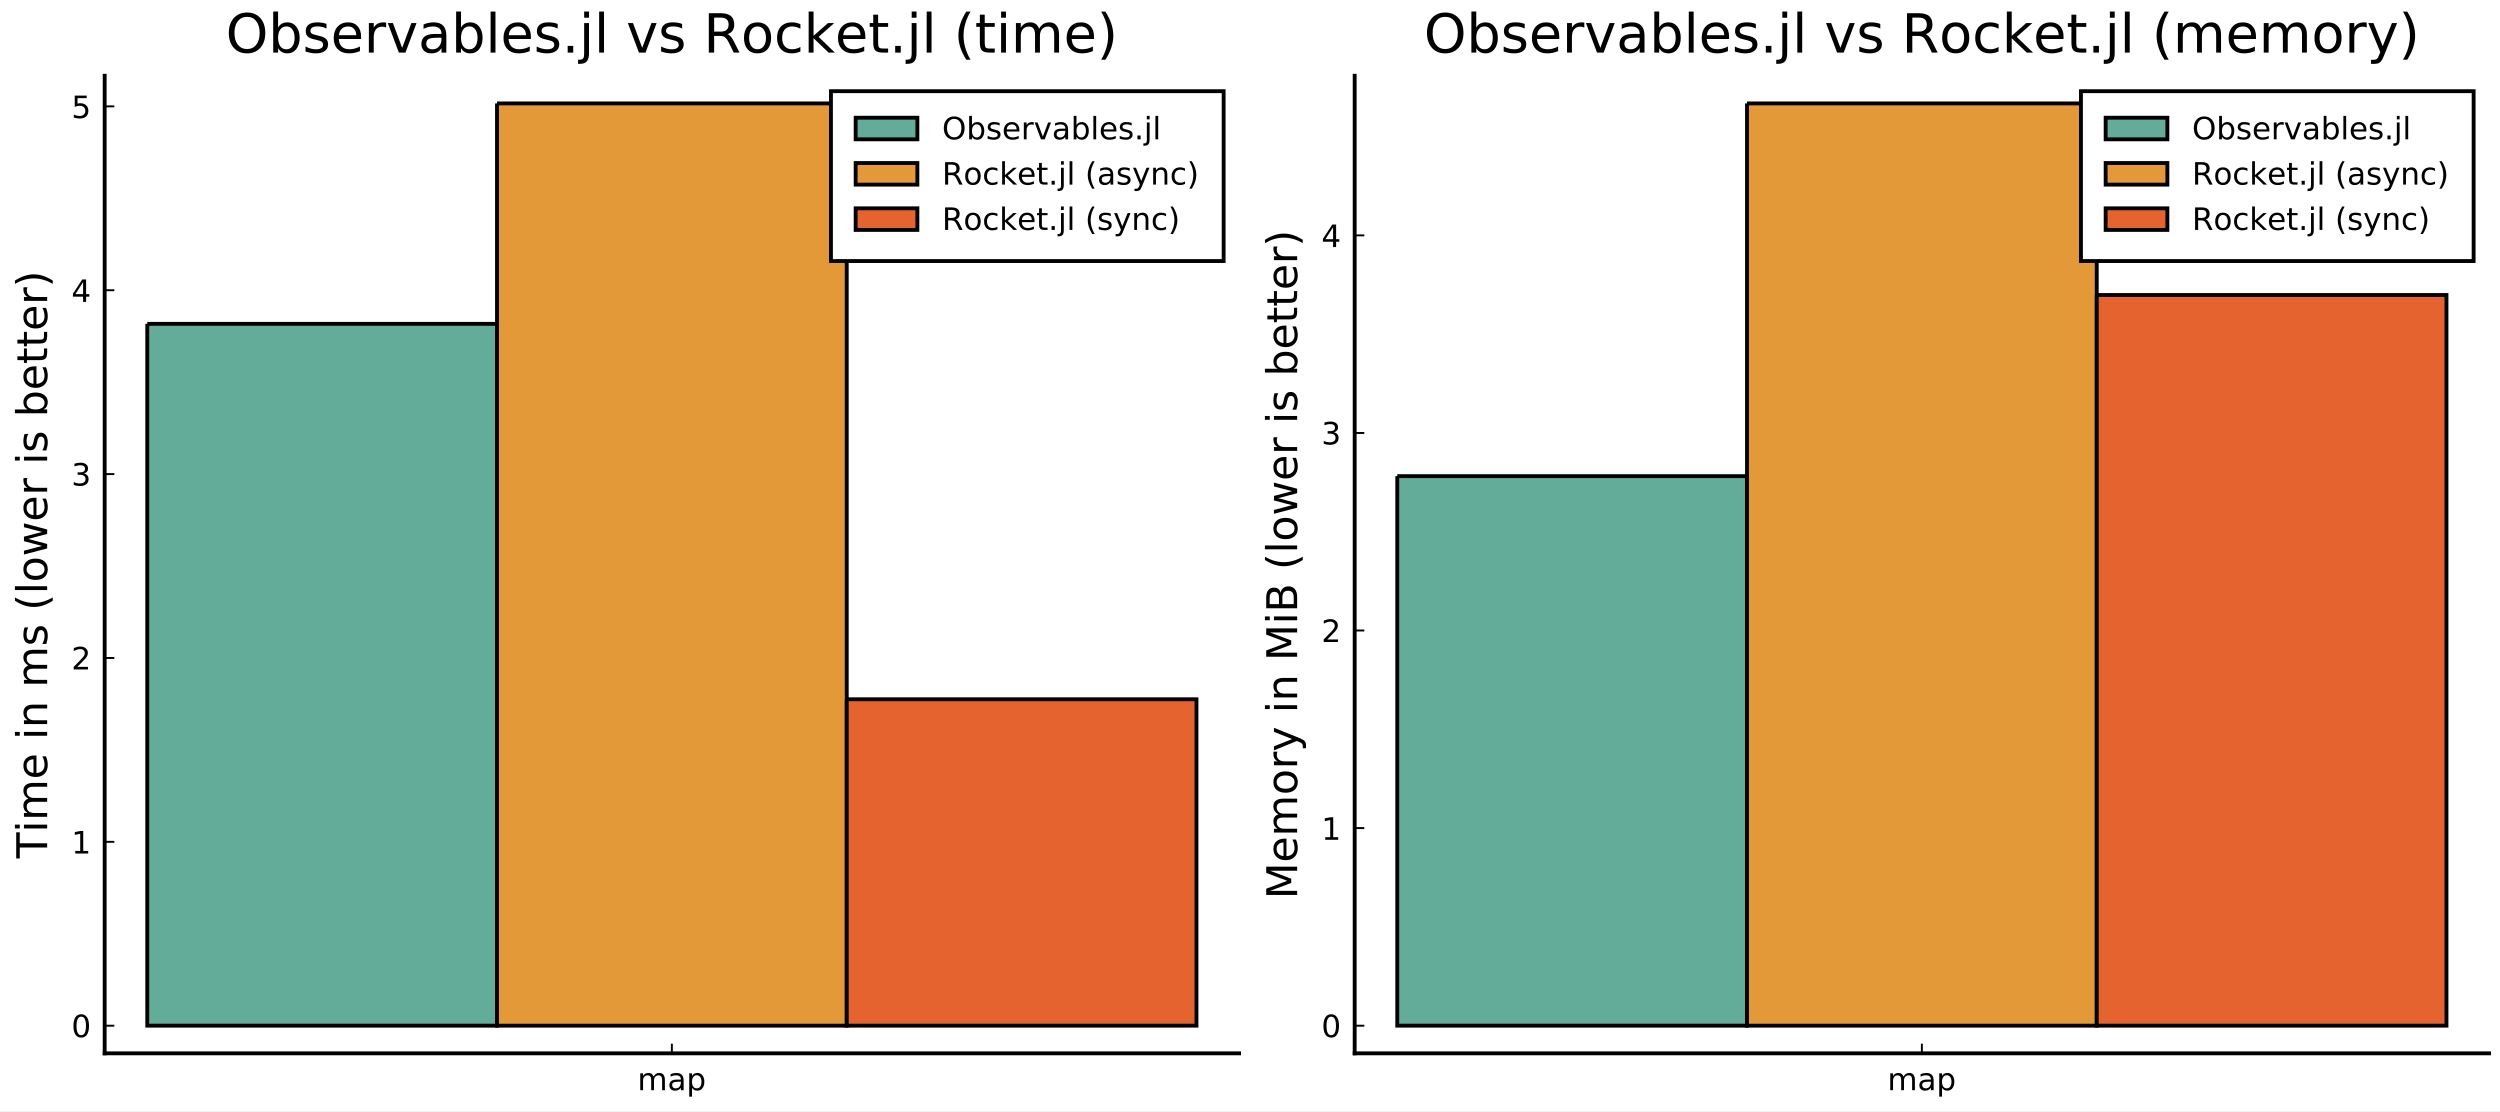
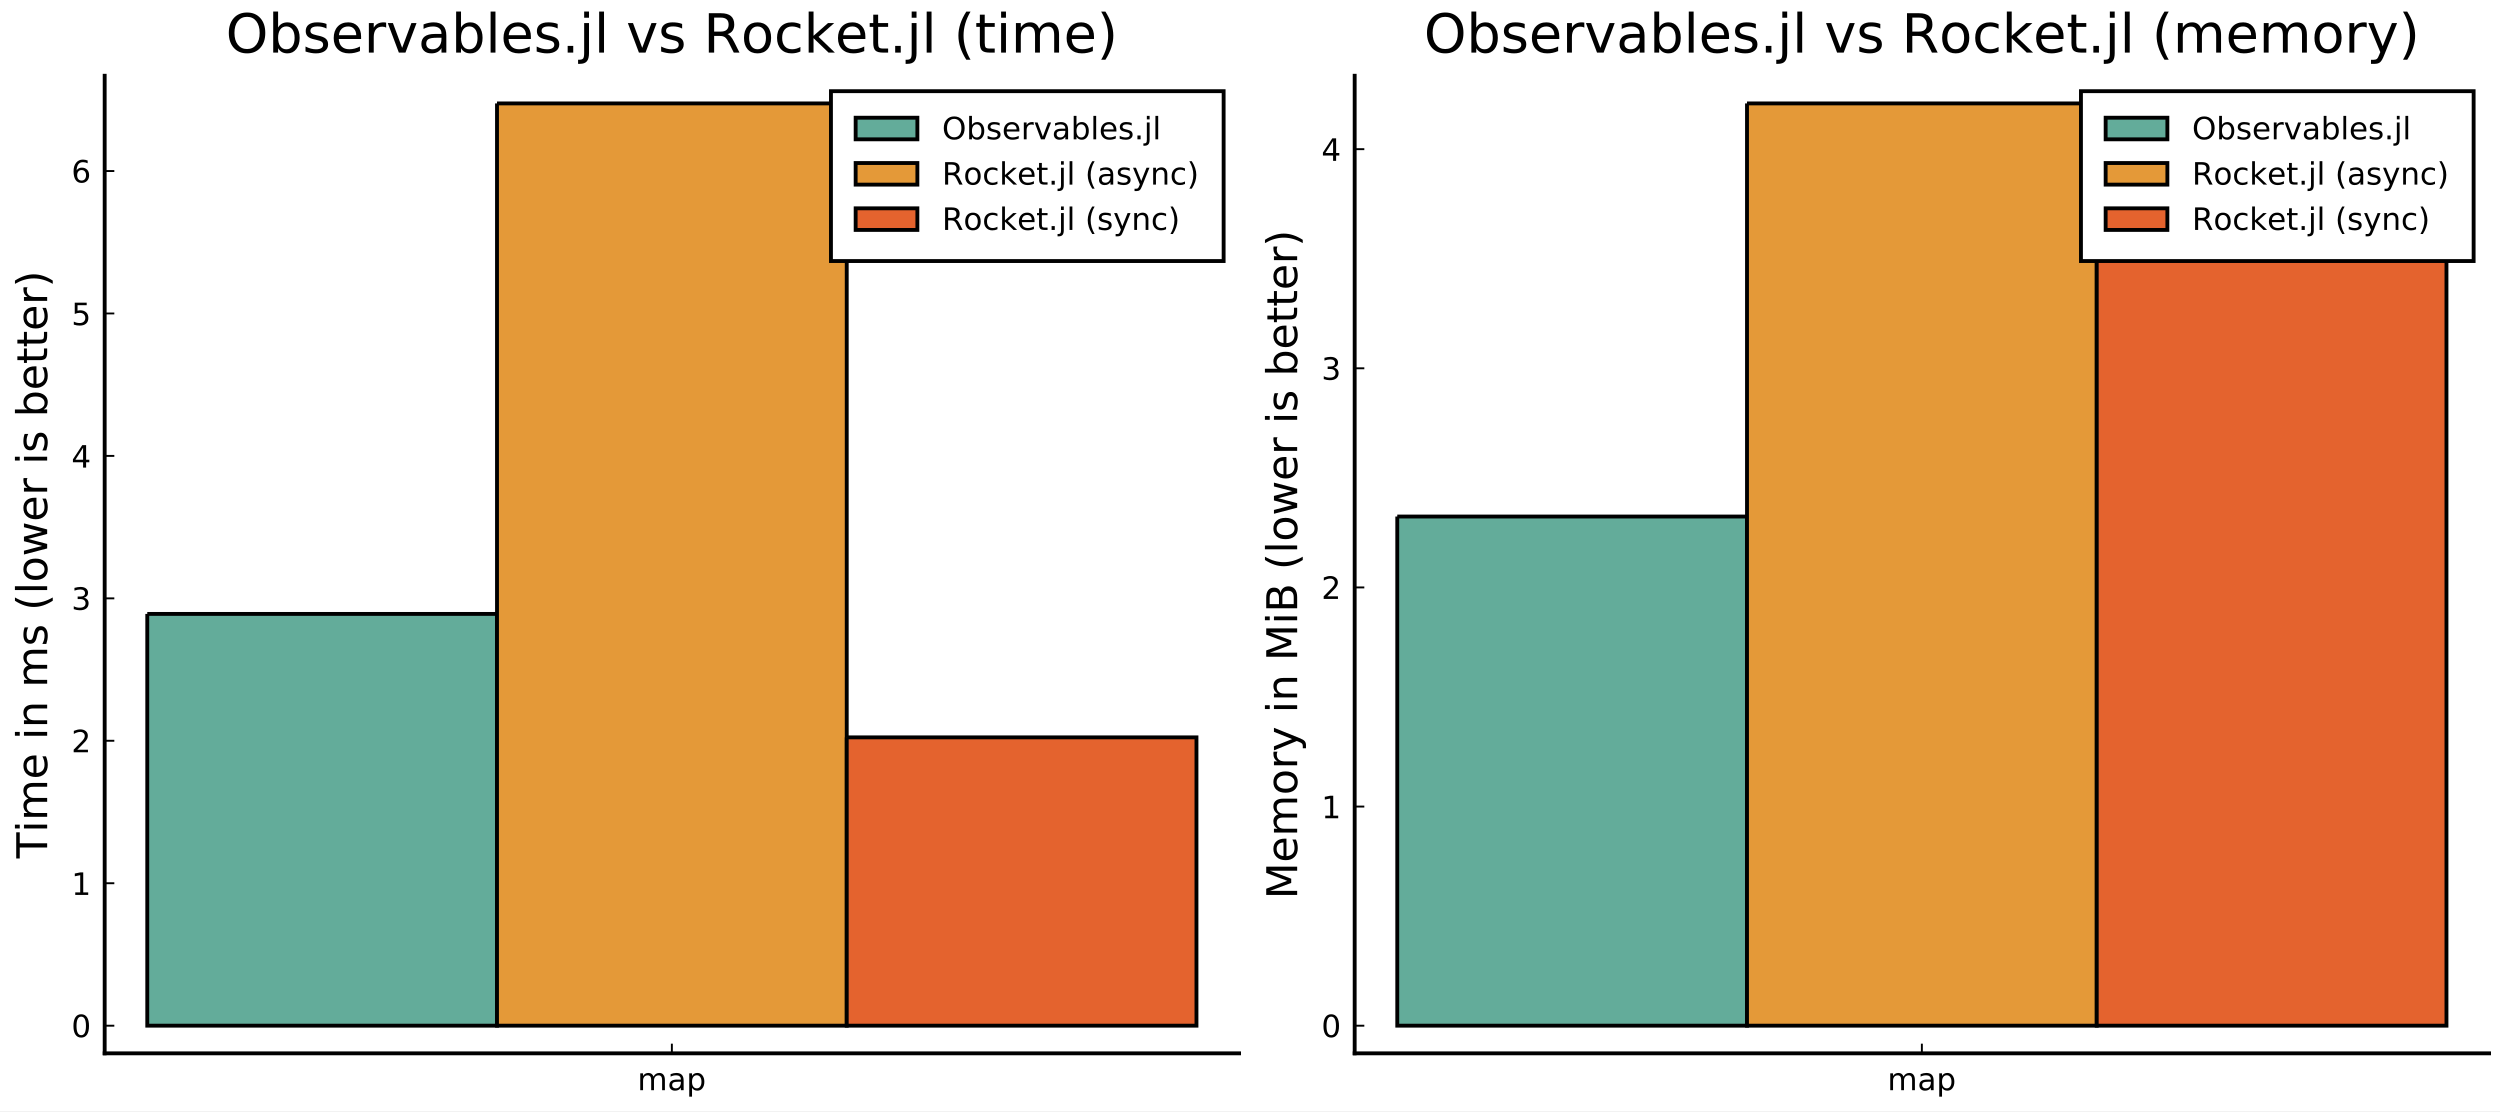
<svg xmlns="http://www.w3.org/2000/svg" xmlns:xlink="http://www.w3.org/1999/xlink" height="288pt" version="1.1" viewBox="0 0 648 288" width="648pt">
  <defs>
    <style type="text/css">
*{stroke-linecap:butt;stroke-linejoin:round;}
  </style>
  </defs>
  <g id="figure_1">
    <g id="patch_1">
      <path d="M 0 288  L 648 288  L 648 0  L 0 0  z " style="fill:#ffffff;" />
    </g>
    <g id="axes_1">
      <g id="patch_2">
        <path d="M 27.131 273.025  L 321.165 273.025  L 321.165 19.635  L 27.131 19.635  z " style="fill:#ffffff;" />
      </g>
      <g id="patch_3">
-         <path clip-path="url(#p6089e3b53d)" d="M 38.172 83.939  L 38.172 265.854  L 128.823 265.854  L 128.823 83.939  L 38.172 83.939  " style="fill:#63ac9a;stroke:#000000;stroke-linejoin:miter;" />
+         <path clip-path="url(#p3751da733f)" d="M 38.172 159.127  L 38.172 265.854  L 128.823 265.854  L 128.823 159.127  L 38.172 159.127  " style="fill:#63ac9a;stroke:#000000;stroke-linejoin:miter;" />
      </g>
      <g id="matplotlib.axis_1">
        <g id="xtick_1">
          <g id="line2d_1">
            <defs>
-               <path d="M 0 0  L 0 -2.5  " id="mf0af2749f0" style="stroke:#000000;stroke-width:0.5;" />
-             </defs>
-             <g>
-               <use style="stroke:#000000;stroke-width:0.5;" x="174.148" xlink:href="#mf0af2749f0" y="273.025" />
+               <path d="M 0 0  L 0 -2.5  " id="m9c20563b9a" style="stroke:#000000;stroke-width:0.5;" />
+             </defs>
+             <g>
+               <use style="stroke:#000000;stroke-width:0.5;" x="174.148" xlink:href="#m9c20563b9a" y="273.025" />
            </g>
          </g>
          <g id="text_1">
            <defs>
              <path d="M 52 44.188  Q 55.375 50.25 60.062 53.125  Q 64.75 56 71.094 56  Q 79.641 56 84.281 50.016  Q 88.922 44.047 88.922 33.016  L 88.922 0  L 79.891 0  L 79.891 32.719  Q 79.891 40.578 77.094 44.375  Q 74.312 48.188 68.609 48.188  Q 61.625 48.188 57.562 43.547  Q 53.516 38.922 53.516 30.906  L 53.516 0  L 44.484 0  L 44.484 32.719  Q 44.484 40.625 41.703 44.406  Q 38.922 48.188 33.109 48.188  Q 26.219 48.188 22.156 43.531  Q 18.109 38.875 18.109 30.906  L 18.109 0  L 9.078 0  L 9.078 54.688  L 18.109 54.688  L 18.109 46.188  Q 21.188 51.219 25.484 53.609  Q 29.781 56 35.688 56  Q 41.656 56 45.828 52.969  Q 50 49.953 52 44.188  z " id="DejaVuSans-109" />
              <path d="M 34.281 27.484  Q 23.391 27.484 19.188 25  Q 14.984 22.516 14.984 16.5  Q 14.984 11.719 18.141 8.906  Q 21.297 6.109 26.703 6.109  Q 34.188 6.109 38.703 11.406  Q 43.219 16.703 43.219 25.484  L 43.219 27.484  z M 52.203 31.203  L 52.203 0  L 43.219 0  L 43.219 8.297  Q 40.141 3.328 35.547 0.953  Q 30.953 -1.422 24.312 -1.422  Q 15.922 -1.422 10.953 3.297  Q 6 8.016 6 15.922  Q 6 25.141 12.172 29.828  Q 18.359 34.516 30.609 34.516  L 43.219 34.516  L 43.219 35.406  Q 43.219 41.609 39.141 45  Q 35.062 48.391 27.688 48.391  Q 23 48.391 18.547 47.266  Q 14.109 46.141 10.016 43.891  L 10.016 52.203  Q 14.938 54.109 19.578 55.047  Q 24.219 56 28.609 56  Q 40.484 56 46.344 49.844  Q 52.203 43.703 52.203 31.203  z " id="DejaVuSans-97" />
              <path d="M 18.109 8.203  L 18.109 -20.797  L 9.078 -20.797  L 9.078 54.688  L 18.109 54.688  L 18.109 46.391  Q 20.953 51.266 25.266 53.625  Q 29.594 56 35.594 56  Q 45.562 56 51.781 48.094  Q 58.016 40.188 58.016 27.297  Q 58.016 14.406 51.781 6.484  Q 45.562 -1.422 35.594 -1.422  Q 29.594 -1.422 25.266 0.953  Q 20.953 3.328 18.109 8.203  z M 48.688 27.297  Q 48.688 37.203 44.609 42.844  Q 40.531 48.484 33.406 48.484  Q 26.266 48.484 22.188 42.844  Q 18.109 37.203 18.109 27.297  Q 18.109 17.391 22.188 11.75  Q 26.266 6.109 33.406 6.109  Q 40.531 6.109 44.609 11.75  Q 48.688 17.391 48.688 27.297  z " id="DejaVuSans-112" />
            </defs>
            <g transform="translate(165.2281 282.5879)scale(0.08 -0.08)">
              <use xlink:href="#DejaVuSans-109" />
              <use transform="translate(97.41211 0)" xlink:href="#DejaVuSans-97" />
              <use transform="translate(158.6914 0)" xlink:href="#DejaVuSans-112" />
            </g>
          </g>
        </g>
      </g>
      <g id="matplotlib.axis_2">
        <g id="ytick_1">
          <g id="line2d_2">
            <defs>
-               <path d="M 0 0  L 2.5 0  " id="m4017d91a32" style="stroke:#000000;stroke-width:0.5;" />
-             </defs>
-             <g>
-               <use style="stroke:#000000;stroke-width:0.5;" x="27.131" xlink:href="#m4017d91a32" y="265.854" />
+               <path d="M 0 0  L 2.5 0  " id="mef7da8c1d6" style="stroke:#000000;stroke-width:0.5;" />
+             </defs>
+             <g>
+               <use style="stroke:#000000;stroke-width:0.5;" x="27.131" xlink:href="#mef7da8c1d6" y="265.854" />
            </g>
          </g>
          <g id="text_2">
            <defs>
              <path d="M 31.781 66.406  Q 24.172 66.406 20.328 58.906  Q 16.5 51.422 16.5 36.375  Q 16.5 21.391 20.328 13.891  Q 24.172 6.391 31.781 6.391  Q 39.453 6.391 43.281 13.891  Q 47.125 21.391 47.125 36.375  Q 47.125 51.422 43.281 58.906  Q 39.453 66.406 31.781 66.406  z M 31.781 74.219  Q 44.047 74.219 50.516 64.516  Q 56.984 54.828 56.984 36.375  Q 56.984 17.969 50.516 8.266  Q 44.047 -1.422 31.781 -1.422  Q 19.531 -1.422 13.062 8.266  Q 6.594 17.969 6.594 36.375  Q 6.594 54.828 13.062 64.516  Q 19.531 74.219 31.781 74.219  z " id="DejaVuSans-48" />
            </defs>
            <g transform="translate(18.5109 268.8933)scale(0.08 -0.08)">
              <use transform="translate(0 0.78125)" xlink:href="#DejaVuSans-48" />
            </g>
          </g>
        </g>
        <g id="ytick_2">
          <g id="line2d_3">
            <g>
-               <use style="stroke:#000000;stroke-width:0.5;" x="27.131" xlink:href="#m4017d91a32" y="218.199" />
+               <use style="stroke:#000000;stroke-width:0.5;" x="27.131" xlink:href="#mef7da8c1d6" y="228.933" />
            </g>
          </g>
          <g id="text_3">
            <defs>
              <path d="M 12.406 8.297  L 28.516 8.297  L 28.516 63.922  L 10.984 60.406  L 10.984 69.391  L 28.422 72.906  L 38.281 72.906  L 38.281 8.297  L 54.391 8.297  L 54.391 0  L 12.406 0  z " id="DejaVuSans-49" />
            </defs>
-             <g transform="translate(18.5109 221.2379)scale(0.08 -0.08)">
+             <g transform="translate(18.5109 231.9724)scale(0.08 -0.08)">
              <use transform="translate(0 0.09375)" xlink:href="#DejaVuSans-49" />
            </g>
          </g>
        </g>
        <g id="ytick_3">
          <g id="line2d_4">
            <g>
-               <use style="stroke:#000000;stroke-width:0.5;" x="27.131" xlink:href="#m4017d91a32" y="170.543" />
+               <use style="stroke:#000000;stroke-width:0.5;" x="27.131" xlink:href="#mef7da8c1d6" y="192.012" />
            </g>
          </g>
          <g id="text_4">
            <defs>
              <path d="M 19.188 8.297  L 53.609 8.297  L 53.609 0  L 7.328 0  L 7.328 8.297  Q 12.938 14.109 22.625 23.891  Q 32.328 33.688 34.812 36.531  Q 39.547 41.844 41.422 45.531  Q 43.312 49.219 43.312 52.781  Q 43.312 58.594 39.234 62.25  Q 35.156 65.922 28.609 65.922  Q 23.969 65.922 18.812 64.312  Q 13.672 62.703 7.812 59.422  L 7.812 69.391  Q 13.766 71.781 18.938 73  Q 24.125 74.219 28.422 74.219  Q 39.75 74.219 46.484 68.547  Q 53.219 62.891 53.219 53.422  Q 53.219 48.922 51.531 44.891  Q 49.859 40.875 45.406 35.406  Q 44.188 33.984 37.641 27.219  Q 31.109 20.453 19.188 8.297  z " id="DejaVuSans-50" />
            </defs>
-             <g transform="translate(18.5109 173.5825)scale(0.08 -0.08)">
+             <g transform="translate(18.5109 195.0516)scale(0.08 -0.08)">
              <use transform="translate(0 0.78125)" xlink:href="#DejaVuSans-50" />
            </g>
          </g>
        </g>
        <g id="ytick_4">
          <g id="line2d_5">
            <g>
-               <use style="stroke:#000000;stroke-width:0.5;" x="27.131" xlink:href="#m4017d91a32" y="122.888" />
+               <use style="stroke:#000000;stroke-width:0.5;" x="27.131" xlink:href="#mef7da8c1d6" y="155.091" />
            </g>
          </g>
          <g id="text_5">
            <defs>
              <path d="M 40.578 39.312  Q 47.656 37.797 51.625 33  Q 55.609 28.219 55.609 21.188  Q 55.609 10.406 48.188 4.484  Q 40.766 -1.422 27.094 -1.422  Q 22.516 -1.422 17.656 -0.516  Q 12.797 0.391 7.625 2.203  L 7.625 11.719  Q 11.719 9.328 16.594 8.109  Q 21.484 6.891 26.812 6.891  Q 36.078 6.891 40.938 10.547  Q 45.797 14.203 45.797 21.188  Q 45.797 27.641 41.281 31.266  Q 36.766 34.906 28.719 34.906  L 20.219 34.906  L 20.219 43.016  L 29.109 43.016  Q 36.375 43.016 40.234 45.922  Q 44.094 48.828 44.094 54.297  Q 44.094 59.906 40.109 62.906  Q 36.141 65.922 28.719 65.922  Q 24.656 65.922 20.016 65.031  Q 15.375 64.156 9.812 62.312  L 9.812 71.094  Q 15.438 72.656 20.344 73.438  Q 25.25 74.219 29.594 74.219  Q 40.828 74.219 47.359 69.109  Q 53.906 64.016 53.906 55.328  Q 53.906 49.266 50.438 45.094  Q 46.969 40.922 40.578 39.312  z " id="DejaVuSans-51" />
            </defs>
-             <g transform="translate(18.5109 125.9272)scale(0.08 -0.08)">
+             <g transform="translate(18.5109 158.1307)scale(0.08 -0.08)">
              <use transform="translate(0 0.78125)" xlink:href="#DejaVuSans-51" />
            </g>
          </g>
        </g>
        <g id="ytick_5">
          <g id="line2d_6">
            <g>
-               <use style="stroke:#000000;stroke-width:0.5;" x="27.131" xlink:href="#m4017d91a32" y="75.232" />
+               <use style="stroke:#000000;stroke-width:0.5;" x="27.131" xlink:href="#mef7da8c1d6" y="118.171" />
            </g>
          </g>
          <g id="text_6">
            <defs>
              <path d="M 37.797 64.312  L 12.891 25.391  L 37.797 25.391  z M 35.203 72.906  L 47.609 72.906  L 47.609 25.391  L 58.016 25.391  L 58.016 17.188  L 47.609 17.188  L 47.609 0  L 37.797 0  L 37.797 17.188  L 4.891 17.188  L 4.891 26.703  z " id="DejaVuSans-52" />
            </defs>
-             <g transform="translate(18.5109 78.2718)scale(0.08 -0.08)">
+             <g transform="translate(18.5109 121.2099)scale(0.08 -0.08)">
              <use transform="translate(0 0.09375)" xlink:href="#DejaVuSans-52" />
            </g>
          </g>
        </g>
        <g id="ytick_6">
          <g id="line2d_7">
            <g>
-               <use style="stroke:#000000;stroke-width:0.5;" x="27.131" xlink:href="#m4017d91a32" y="27.577" />
+               <use style="stroke:#000000;stroke-width:0.5;" x="27.131" xlink:href="#mef7da8c1d6" y="81.25" />
            </g>
          </g>
          <g id="text_7">
            <defs>
              <path d="M 10.797 72.906  L 49.516 72.906  L 49.516 64.594  L 19.828 64.594  L 19.828 46.734  Q 21.969 47.469 24.109 47.828  Q 26.266 48.188 28.422 48.188  Q 40.625 48.188 47.75 41.5  Q 54.891 34.812 54.891 23.391  Q 54.891 11.625 47.562 5.094  Q 40.234 -1.422 26.906 -1.422  Q 22.312 -1.422 17.547 -0.641  Q 12.797 0.141 7.719 1.703  L 7.719 11.625  Q 12.109 9.234 16.797 8.062  Q 21.484 6.891 26.703 6.891  Q 35.156 6.891 40.078 11.328  Q 45.016 15.766 45.016 23.391  Q 45.016 31 40.078 35.438  Q 35.156 39.891 26.703 39.891  Q 22.75 39.891 18.812 39.016  Q 14.891 38.141 10.797 36.281  z " id="DejaVuSans-53" />
            </defs>
-             <g transform="translate(18.5109 30.61642)scale(0.08 -0.08)">
+             <g transform="translate(18.5109 84.28905)scale(0.08 -0.08)">
              <use transform="translate(0 0.09375)" xlink:href="#DejaVuSans-53" />
            </g>
          </g>
        </g>
-         <g id="text_8">
+         <g id="ytick_7">
+           <g id="line2d_8">
+             <g>
+               <use style="stroke:#000000;stroke-width:0.5;" x="27.131" xlink:href="#mef7da8c1d6" y="44.329" />
+             </g>
+           </g>
+           <g id="text_8">
+             <defs>
+               <path d="M 33.016 40.375  Q 26.375 40.375 22.484 35.828  Q 18.609 31.297 18.609 23.391  Q 18.609 15.531 22.484 10.953  Q 26.375 6.391 33.016 6.391  Q 39.656 6.391 43.531 10.953  Q 47.406 15.531 47.406 23.391  Q 47.406 31.297 43.531 35.828  Q 39.656 40.375 33.016 40.375  z M 52.594 71.297  L 52.594 62.312  Q 48.875 64.062 45.094 64.984  Q 41.312 65.922 37.594 65.922  Q 27.828 65.922 22.672 59.328  Q 17.531 52.734 16.797 39.406  Q 19.672 43.656 24.016 45.922  Q 28.375 48.188 33.594 48.188  Q 44.578 48.188 50.953 41.516  Q 57.328 34.859 57.328 23.391  Q 57.328 12.156 50.688 5.359  Q 44.047 -1.422 33.016 -1.422  Q 20.359 -1.422 13.672 8.266  Q 6.984 17.969 6.984 36.375  Q 6.984 53.656 15.188 63.938  Q 23.391 74.219 37.203 74.219  Q 40.922 74.219 44.703 73.484  Q 48.484 72.75 52.594 71.297  z " id="DejaVuSans-54" />
+             </defs>
+             <g transform="translate(18.5109 47.3682)scale(0.08 -0.08)">
+               <use transform="translate(0 0.78125)" xlink:href="#DejaVuSans-54" />
+             </g>
+           </g>
+         </g>
+         <g id="text_9">
          <defs>
            <path d="M -0.297 72.906  L 61.375 72.906  L 61.375 64.594  L 35.5 64.594  L 35.5 0  L 25.594 0  L 25.594 64.594  L -0.297 64.594  z " id="DejaVuSans-84" />
            <path d="M 9.422 54.688  L 18.406 54.688  L 18.406 0  L 9.422 0  z M 9.422 75.984  L 18.406 75.984  L 18.406 64.594  L 9.422 64.594  z " id="DejaVuSans-105" />
            <path d="M 56.203 29.594  L 56.203 25.203  L 14.891 25.203  Q 15.484 15.922 20.484 11.062  Q 25.484 6.203 34.422 6.203  Q 39.594 6.203 44.453 7.469  Q 49.312 8.734 54.109 11.281  L 54.109 2.781  Q 49.266 0.734 44.188 -0.344  Q 39.109 -1.422 33.891 -1.422  Q 20.797 -1.422 13.156 6.188  Q 5.516 13.812 5.516 26.812  Q 5.516 40.234 12.766 48.109  Q 20.016 56 32.328 56  Q 43.359 56 49.781 48.891  Q 56.203 41.797 56.203 29.594  z M 47.219 32.234  Q 47.125 39.594 43.094 43.984  Q 39.062 48.391 32.422 48.391  Q 24.906 48.391 20.391 44.141  Q 15.875 39.891 15.188 32.172  z " id="DejaVuSans-101" />
            <path id="DejaVuSans-32" />
            <path d="M 54.891 33.016  L 54.891 0  L 45.906 0  L 45.906 32.719  Q 45.906 40.484 42.875 44.328  Q 39.844 48.188 33.797 48.188  Q 26.516 48.188 22.312 43.547  Q 18.109 38.922 18.109 30.906  L 18.109 0  L 9.078 0  L 9.078 54.688  L 18.109 54.688  L 18.109 46.188  Q 21.344 51.125 25.703 53.562  Q 30.078 56 35.797 56  Q 45.219 56 50.047 50.172  Q 54.891 44.344 54.891 33.016  z " id="DejaVuSans-110" />
            <path d="M 44.281 53.078  L 44.281 44.578  Q 40.484 46.531 36.375 47.5  Q 32.281 48.484 27.875 48.484  Q 21.188 48.484 17.844 46.438  Q 14.5 44.391 14.5 40.281  Q 14.5 37.156 16.891 35.375  Q 19.281 33.594 26.516 31.984  L 29.594 31.297  Q 39.156 29.25 43.188 25.516  Q 47.219 21.781 47.219 15.094  Q 47.219 7.469 41.188 3.016  Q 35.156 -1.422 24.609 -1.422  Q 20.219 -1.422 15.453 -0.562  Q 10.688 0.297 5.422 2  L 5.422 11.281  Q 10.406 8.688 15.234 7.391  Q 20.062 6.109 24.812 6.109  Q 31.156 6.109 34.562 8.281  Q 37.984 10.453 37.984 14.406  Q 37.984 18.062 35.516 20.016  Q 33.062 21.969 24.703 23.781  L 21.578 24.516  Q 13.234 26.266 9.516 29.906  Q 5.812 33.547 5.812 39.891  Q 5.812 47.609 11.281 51.797  Q 16.75 56 26.812 56  Q 31.781 56 36.172 55.266  Q 40.578 54.547 44.281 53.078  z " id="DejaVuSans-115" />
            <path d="M 31 75.875  Q 24.469 64.656 21.281 53.656  Q 18.109 42.672 18.109 31.391  Q 18.109 20.125 21.312 9.062  Q 24.516 -2 31 -13.188  L 23.188 -13.188  Q 15.875 -1.703 12.234 9.375  Q 8.594 20.453 8.594 31.391  Q 8.594 42.281 12.203 53.312  Q 15.828 64.359 23.188 75.875  z " id="DejaVuSans-40" />
            <path d="M 9.422 75.984  L 18.406 75.984  L 18.406 0  L 9.422 0  z " id="DejaVuSans-108" />
            <path d="M 30.609 48.391  Q 23.391 48.391 19.188 42.75  Q 14.984 37.109 14.984 27.297  Q 14.984 17.484 19.156 11.844  Q 23.344 6.203 30.609 6.203  Q 37.797 6.203 41.984 11.859  Q 46.188 17.531 46.188 27.297  Q 46.188 37.016 41.984 42.703  Q 37.797 48.391 30.609 48.391  z M 30.609 56  Q 42.328 56 49.016 48.375  Q 55.719 40.766 55.719 27.297  Q 55.719 13.875 49.016 6.219  Q 42.328 -1.422 30.609 -1.422  Q 18.844 -1.422 12.172 6.219  Q 5.516 13.875 5.516 27.297  Q 5.516 40.766 12.172 48.375  Q 18.844 56 30.609 56  z " id="DejaVuSans-111" />
            <path d="M 4.203 54.688  L 13.188 54.688  L 24.422 12.016  L 35.594 54.688  L 46.188 54.688  L 57.422 12.016  L 68.609 54.688  L 77.594 54.688  L 63.281 0  L 52.688 0  L 40.922 44.828  L 29.109 0  L 18.5 0  z " id="DejaVuSans-119" />
            <path d="M 41.109 46.297  Q 39.594 47.172 37.812 47.578  Q 36.031 48 33.891 48  Q 26.266 48 22.188 43.047  Q 18.109 38.094 18.109 28.812  L 18.109 0  L 9.078 0  L 9.078 54.688  L 18.109 54.688  L 18.109 46.188  Q 20.953 51.172 25.484 53.578  Q 30.031 56 36.531 56  Q 37.453 56 38.578 55.875  Q 39.703 55.766 41.062 55.516  z " id="DejaVuSans-114" />
            <path d="M 48.688 27.297  Q 48.688 37.203 44.609 42.844  Q 40.531 48.484 33.406 48.484  Q 26.266 48.484 22.188 42.844  Q 18.109 37.203 18.109 27.297  Q 18.109 17.391 22.188 11.75  Q 26.266 6.109 33.406 6.109  Q 40.531 6.109 44.609 11.75  Q 48.688 17.391 48.688 27.297  z M 18.109 46.391  Q 20.953 51.266 25.266 53.625  Q 29.594 56 35.594 56  Q 45.562 56 51.781 48.094  Q 58.016 40.188 58.016 27.297  Q 58.016 14.406 51.781 6.484  Q 45.562 -1.422 35.594 -1.422  Q 29.594 -1.422 25.266 0.953  Q 20.953 3.328 18.109 8.203  L 18.109 0  L 9.078 0  L 9.078 75.984  L 18.109 75.984  z " id="DejaVuSans-98" />
            <path d="M 18.312 70.219  L 18.312 54.688  L 36.812 54.688  L 36.812 47.703  L 18.312 47.703  L 18.312 18.016  Q 18.312 11.328 20.141 9.422  Q 21.969 7.516 27.594 7.516  L 36.812 7.516  L 36.812 0  L 27.594 0  Q 17.188 0 13.234 3.875  Q 9.281 7.766 9.281 18.016  L 9.281 47.703  L 2.688 47.703  L 2.688 54.688  L 9.281 54.688  L 9.281 70.219  z " id="DejaVuSans-116" />
            <path d="M 8.016 75.875  L 15.828 75.875  Q 23.141 64.359 26.781 53.312  Q 30.422 42.281 30.422 31.391  Q 30.422 20.453 26.781 9.375  Q 23.141 -1.703 15.828 -13.188  L 8.016 -13.188  Q 14.5 -2 17.703 9.062  Q 20.906 20.125 20.906 31.391  Q 20.906 42.672 17.703 53.656  Q 14.5 64.656 8.016 75.875  z " id="DejaVuSans-41" />
          </defs>
          <g transform="translate(12.22324 222.487)rotate(-90)scale(0.11 -0.11)">
            <use xlink:href="#DejaVuSans-84" />
            <use x="61.037" xlink:href="#DejaVuSans-105" />
            <use x="88.82" xlink:href="#DejaVuSans-109" />
            <use x="186.232" xlink:href="#DejaVuSans-101" />
            <use x="247.756" xlink:href="#DejaVuSans-32" />
            <use x="279.543" xlink:href="#DejaVuSans-105" />
            <use x="307.326" xlink:href="#DejaVuSans-110" />
            <use x="370.705" xlink:href="#DejaVuSans-32" />
            <use x="402.492" xlink:href="#DejaVuSans-109" />
            <use x="499.904" xlink:href="#DejaVuSans-115" />
            <use x="552.004" xlink:href="#DejaVuSans-32" />
            <use x="583.791" xlink:href="#DejaVuSans-40" />
            <use x="622.805" xlink:href="#DejaVuSans-108" />
            <use x="650.588" xlink:href="#DejaVuSans-111" />
            <use x="711.77" xlink:href="#DejaVuSans-119" />
            <use x="793.557" xlink:href="#DejaVuSans-101" />
            <use x="855.08" xlink:href="#DejaVuSans-114" />
            <use x="896.193" xlink:href="#DejaVuSans-32" />
            <use x="927.98" xlink:href="#DejaVuSans-105" />
            <use x="955.764" xlink:href="#DejaVuSans-115" />
            <use x="1007.863" xlink:href="#DejaVuSans-32" />
            <use x="1039.65" xlink:href="#DejaVuSans-98" />
            <use x="1103.127" xlink:href="#DejaVuSans-101" />
            <use x="1164.65" xlink:href="#DejaVuSans-116" />
            <use x="1203.859" xlink:href="#DejaVuSans-116" />
            <use x="1243.068" xlink:href="#DejaVuSans-101" />
            <use x="1304.592" xlink:href="#DejaVuSans-114" />
            <use x="1345.705" xlink:href="#DejaVuSans-41" />
          </g>
        </g>
      </g>
      <g id="patch_4">
-         <path clip-path="url(#p6089e3b53d)" d="M 128.823 26.806  L 128.823 265.854  L 219.473 265.854  L 219.473 26.806  L 128.823 26.806  " style="fill:#e49938;stroke:#000000;stroke-linejoin:miter;" />
+         <path clip-path="url(#p3751da733f)" d="M 128.823 26.806  L 128.823 265.854  L 219.473 265.854  L 219.473 26.806  L 128.823 26.806  " style="fill:#e49938;stroke:#000000;stroke-linejoin:miter;" />
      </g>
      <g id="patch_5">
        <path d="M 27.131 273.025  L 27.131 19.635  " style="fill:none;stroke:#000000;stroke-linecap:square;stroke-linejoin:miter;" />
      </g>
      <g id="patch_6">
        <path d="M 27.131 273.025  L 321.165 273.025  " style="fill:none;stroke:#000000;stroke-linecap:square;stroke-linejoin:miter;" />
      </g>
      <g id="patch_7">
-         <path clip-path="url(#p6089e3b53d)" d="M 219.473 181.251  L 219.473 265.854  L 310.124 265.854  L 310.124 181.251  L 219.473 181.251  " style="fill:#e4632e;stroke:#000000;stroke-linejoin:miter;" />
-       </g>
-       <g id="text_9">
+         <path clip-path="url(#p3751da733f)" d="M 219.473 191.125  L 219.473 265.854  L 310.124 265.854  L 310.124 191.125  L 219.473 191.125  " style="fill:#e4632e;stroke:#000000;stroke-linejoin:miter;" />
+       </g>
+       <g id="text_10">
        <defs>
          <path d="M 39.406 66.219  Q 28.656 66.219 22.328 58.203  Q 16.016 50.203 16.016 36.375  Q 16.016 22.609 22.328 14.594  Q 28.656 6.594 39.406 6.594  Q 50.141 6.594 56.422 14.594  Q 62.703 22.609 62.703 36.375  Q 62.703 50.203 56.422 58.203  Q 50.141 66.219 39.406 66.219  z M 39.406 74.219  Q 54.734 74.219 63.906 63.938  Q 73.094 53.656 73.094 36.375  Q 73.094 19.141 63.906 8.859  Q 54.734 -1.422 39.406 -1.422  Q 24.031 -1.422 14.812 8.828  Q 5.609 19.094 5.609 36.375  Q 5.609 53.656 14.812 63.938  Q 24.031 74.219 39.406 74.219  z " id="DejaVuSans-79" />
          <path d="M 2.984 54.688  L 12.5 54.688  L 29.594 8.797  L 46.688 54.688  L 56.203 54.688  L 35.688 0  L 23.484 0  z " id="DejaVuSans-118" />
          <path d="M 10.688 12.406  L 21 12.406  L 21 0  L 10.688 0  z " id="DejaVuSans-46" />
          <path d="M 9.422 54.688  L 18.406 54.688  L 18.406 -0.984  Q 18.406 -11.422 14.422 -16.109  Q 10.453 -20.797 1.609 -20.797  L -1.812 -20.797  L -1.812 -13.188  L 0.594 -13.188  Q 5.719 -13.188 7.562 -10.812  Q 9.422 -8.453 9.422 -0.984  z M 9.422 75.984  L 18.406 75.984  L 18.406 64.594  L 9.422 64.594  z " id="DejaVuSans-106" />
          <path d="M 44.391 34.188  Q 47.562 33.109 50.562 29.594  Q 53.562 26.078 56.594 19.922  L 66.609 0  L 56 0  L 46.688 18.703  Q 43.062 26.031 39.672 28.422  Q 36.281 30.812 30.422 30.812  L 19.672 30.812  L 19.672 0  L 9.812 0  L 9.812 72.906  L 32.078 72.906  Q 44.578 72.906 50.734 67.672  Q 56.891 62.453 56.891 51.906  Q 56.891 45.016 53.688 40.469  Q 50.484 35.938 44.391 34.188  z M 19.672 64.797  L 19.672 38.922  L 32.078 38.922  Q 39.203 38.922 42.844 42.219  Q 46.484 45.516 46.484 51.906  Q 46.484 58.297 42.844 61.547  Q 39.203 64.797 32.078 64.797  z " id="DejaVuSans-82" />
          <path d="M 48.781 52.594  L 48.781 44.188  Q 44.969 46.297 41.141 47.344  Q 37.312 48.391 33.406 48.391  Q 24.656 48.391 19.812 42.844  Q 14.984 37.312 14.984 27.297  Q 14.984 17.281 19.812 11.734  Q 24.656 6.203 33.406 6.203  Q 37.312 6.203 41.141 7.25  Q 44.969 8.297 48.781 10.406  L 48.781 2.094  Q 45.016 0.344 40.984 -0.531  Q 36.969 -1.422 32.422 -1.422  Q 20.062 -1.422 12.781 6.344  Q 5.516 14.109 5.516 27.297  Q 5.516 40.672 12.859 48.328  Q 20.219 56 33.016 56  Q 37.156 56 41.109 55.141  Q 45.062 54.297 48.781 52.594  z " id="DejaVuSans-99" />
          <path d="M 9.078 75.984  L 18.109 75.984  L 18.109 31.109  L 44.922 54.688  L 56.391 54.688  L 27.391 29.109  L 57.625 0  L 45.906 0  L 18.109 26.703  L 18.109 0  L 9.078 0  z " id="DejaVuSans-107" />
        </defs>
        <g transform="translate(58.52562 13.63465)scale(0.14 -0.14)">
          <use xlink:href="#DejaVuSans-79" />
          <use x="78.711" xlink:href="#DejaVuSans-98" />
          <use x="142.188" xlink:href="#DejaVuSans-115" />
          <use x="194.287" xlink:href="#DejaVuSans-101" />
          <use x="255.811" xlink:href="#DejaVuSans-114" />
          <use x="296.924" xlink:href="#DejaVuSans-118" />
          <use x="356.104" xlink:href="#DejaVuSans-97" />
          <use x="417.383" xlink:href="#DejaVuSans-98" />
          <use x="480.859" xlink:href="#DejaVuSans-108" />
          <use x="508.643" xlink:href="#DejaVuSans-101" />
          <use x="570.166" xlink:href="#DejaVuSans-115" />
          <use x="622.266" xlink:href="#DejaVuSans-46" />
          <use x="654.053" xlink:href="#DejaVuSans-106" />
          <use x="681.836" xlink:href="#DejaVuSans-108" />
          <use x="709.619" xlink:href="#DejaVuSans-32" />
          <use x="741.406" xlink:href="#DejaVuSans-118" />
          <use x="800.586" xlink:href="#DejaVuSans-115" />
          <use x="852.686" xlink:href="#DejaVuSans-32" />
          <use x="884.473" xlink:href="#DejaVuSans-82" />
          <use x="953.893" xlink:href="#DejaVuSans-111" />
          <use x="1015.074" xlink:href="#DejaVuSans-99" />
          <use x="1070.055" xlink:href="#DejaVuSans-107" />
          <use x="1127.918" xlink:href="#DejaVuSans-101" />
          <use x="1189.441" xlink:href="#DejaVuSans-116" />
          <use x="1228.65" xlink:href="#DejaVuSans-46" />
          <use x="1260.438" xlink:href="#DejaVuSans-106" />
          <use x="1288.221" xlink:href="#DejaVuSans-108" />
          <use x="1316.004" xlink:href="#DejaVuSans-32" />
          <use x="1347.791" xlink:href="#DejaVuSans-40" />
          <use x="1386.805" xlink:href="#DejaVuSans-116" />
          <use x="1426.014" xlink:href="#DejaVuSans-105" />
          <use x="1453.797" xlink:href="#DejaVuSans-109" />
          <use x="1551.209" xlink:href="#DejaVuSans-101" />
          <use x="1612.732" xlink:href="#DejaVuSans-41" />
        </g>
      </g>
      <g id="legend_1">
        <g id="patch_8">
          <path d="M 215.384 67.662  L 317.165 67.662  L 317.165 23.635  L 215.384 23.635  z " style="fill:#ffffff;stroke:#000000;stroke-linejoin:miter;" />
        </g>
        <g id="patch_9">
          <path d="M 221.784 36.113  L 237.784 36.113  L 237.784 30.513  L 221.784 30.513  z " style="fill:#63ac9a;stroke:#000000;stroke-linejoin:miter;" />
        </g>
-         <g id="text_10">
+         <g id="text_11">
          <g transform="translate(244.1841 36.1134)scale(0.08 -0.08)">
            <use xlink:href="#DejaVuSans-79" />
            <use x="78.711" xlink:href="#DejaVuSans-98" />
            <use x="142.188" xlink:href="#DejaVuSans-115" />
            <use x="194.287" xlink:href="#DejaVuSans-101" />
            <use x="255.811" xlink:href="#DejaVuSans-114" />
            <use x="296.924" xlink:href="#DejaVuSans-118" />
            <use x="356.104" xlink:href="#DejaVuSans-97" />
            <use x="417.383" xlink:href="#DejaVuSans-98" />
            <use x="480.859" xlink:href="#DejaVuSans-108" />
            <use x="508.643" xlink:href="#DejaVuSans-101" />
            <use x="570.166" xlink:href="#DejaVuSans-115" />
            <use x="622.266" xlink:href="#DejaVuSans-46" />
            <use x="654.053" xlink:href="#DejaVuSans-106" />
            <use x="681.836" xlink:href="#DejaVuSans-108" />
          </g>
        </g>
        <g id="patch_10">
          <path d="M 221.784 47.856  L 237.784 47.856  L 237.784 42.256  L 221.784 42.256  z " style="fill:#e49938;stroke:#000000;stroke-linejoin:miter;" />
        </g>
-         <g id="text_11">
+         <g id="text_12">
          <defs>
            <path d="M 32.172 -5.078  Q 28.375 -14.844 24.75 -17.812  Q 21.141 -20.797 15.094 -20.797  L 7.906 -20.797  L 7.906 -13.281  L 13.188 -13.281  Q 16.891 -13.281 18.938 -11.516  Q 21 -9.766 23.484 -3.219  L 25.094 0.875  L 2.984 54.688  L 12.5 54.688  L 29.594 11.922  L 46.688 54.688  L 56.203 54.688  z " id="DejaVuSans-121" />
          </defs>
          <g transform="translate(244.1841 47.8559)scale(0.08 -0.08)">
            <use xlink:href="#DejaVuSans-82" />
            <use x="69.42" xlink:href="#DejaVuSans-111" />
            <use x="130.602" xlink:href="#DejaVuSans-99" />
            <use x="185.582" xlink:href="#DejaVuSans-107" />
            <use x="243.445" xlink:href="#DejaVuSans-101" />
            <use x="304.969" xlink:href="#DejaVuSans-116" />
            <use x="344.178" xlink:href="#DejaVuSans-46" />
            <use x="375.965" xlink:href="#DejaVuSans-106" />
            <use x="403.748" xlink:href="#DejaVuSans-108" />
            <use x="431.531" xlink:href="#DejaVuSans-32" />
            <use x="463.318" xlink:href="#DejaVuSans-40" />
            <use x="502.332" xlink:href="#DejaVuSans-97" />
            <use x="563.611" xlink:href="#DejaVuSans-115" />
            <use x="615.711" xlink:href="#DejaVuSans-121" />
            <use x="674.891" xlink:href="#DejaVuSans-110" />
            <use x="738.27" xlink:href="#DejaVuSans-99" />
            <use x="793.25" xlink:href="#DejaVuSans-41" />
          </g>
        </g>
        <g id="patch_11">
          <path d="M 221.784 59.598  L 237.784 59.598  L 237.784 53.998  L 221.784 53.998  z " style="fill:#e4632e;stroke:#000000;stroke-linejoin:miter;" />
        </g>
-         <g id="text_12">
+         <g id="text_13">
          <g transform="translate(244.1841 59.5984)scale(0.08 -0.08)">
            <use xlink:href="#DejaVuSans-82" />
            <use x="69.42" xlink:href="#DejaVuSans-111" />
            <use x="130.602" xlink:href="#DejaVuSans-99" />
            <use x="185.582" xlink:href="#DejaVuSans-107" />
            <use x="243.445" xlink:href="#DejaVuSans-101" />
            <use x="304.969" xlink:href="#DejaVuSans-116" />
            <use x="344.178" xlink:href="#DejaVuSans-46" />
            <use x="375.965" xlink:href="#DejaVuSans-106" />
            <use x="403.748" xlink:href="#DejaVuSans-108" />
            <use x="431.531" xlink:href="#DejaVuSans-32" />
            <use x="463.318" xlink:href="#DejaVuSans-40" />
            <use x="502.332" xlink:href="#DejaVuSans-115" />
            <use x="554.432" xlink:href="#DejaVuSans-121" />
            <use x="613.611" xlink:href="#DejaVuSans-110" />
            <use x="676.99" xlink:href="#DejaVuSans-99" />
            <use x="731.971" xlink:href="#DejaVuSans-41" />
          </g>
        </g>
      </g>
    </g>
    <g id="axes_2">
      <g id="patch_12">
        <path d="M 351.131 273.025  L 645.165 273.025  L 645.165 19.635  L 351.131 19.635  z " style="fill:#ffffff;" />
      </g>
      <g id="patch_13">
-         <path clip-path="url(#p9c6d94b19c)" d="M 362.172 123.419  L 362.172 265.854  L 452.823 265.854  L 452.823 123.419  L 362.172 123.419  " style="fill:#63ac9a;stroke:#000000;stroke-linejoin:miter;" />
+         <path clip-path="url(#p4ffbf2b970)" d="M 362.172 133.884  L 362.172 265.854  L 452.823 265.854  L 452.823 133.884  L 362.172 133.884  " style="fill:#63ac9a;stroke:#000000;stroke-linejoin:miter;" />
      </g>
      <g id="matplotlib.axis_3">
        <g id="xtick_2">
-           <g id="line2d_8">
-             <g>
-               <use style="stroke:#000000;stroke-width:0.5;" x="498.148" xlink:href="#mf0af2749f0" y="273.025" />
-             </g>
-           </g>
-           <g id="text_13">
+           <g id="line2d_9">
+             <g>
+               <use style="stroke:#000000;stroke-width:0.5;" x="498.148" xlink:href="#m9c20563b9a" y="273.025" />
+             </g>
+           </g>
+           <g id="text_14">
            <g transform="translate(489.2281 282.5879)scale(0.08 -0.08)">
              <use xlink:href="#DejaVuSans-109" />
              <use transform="translate(97.41211 0)" xlink:href="#DejaVuSans-97" />
              <use transform="translate(158.6914 0)" xlink:href="#DejaVuSans-112" />
            </g>
          </g>
        </g>
      </g>
      <g id="matplotlib.axis_4">
-         <g id="ytick_7">
-           <g id="line2d_9">
-             <g>
-               <use style="stroke:#000000;stroke-width:0.5;" x="351.131" xlink:href="#m4017d91a32" y="265.854" />
-             </g>
-           </g>
-           <g id="text_14">
+         <g id="ytick_8">
+           <g id="line2d_10">
+             <g>
+               <use style="stroke:#000000;stroke-width:0.5;" x="351.131" xlink:href="#mef7da8c1d6" y="265.854" />
+             </g>
+           </g>
+           <g id="text_15">
            <g transform="translate(342.5109 268.8933)scale(0.08 -0.08)">
              <use transform="translate(0 0.78125)" xlink:href="#DejaVuSans-48" />
            </g>
          </g>
        </g>
-         <g id="ytick_8">
-           <g id="line2d_10">
-             <g>
-               <use style="stroke:#000000;stroke-width:0.5;" x="351.131" xlink:href="#m4017d91a32" y="214.642" />
-             </g>
-           </g>
-           <g id="text_15">
-             <g transform="translate(342.5109 217.6814)scale(0.08 -0.08)">
-               <use transform="translate(0 0.09375)" xlink:href="#DejaVuSans-49" />
-             </g>
-           </g>
-         </g>
        <g id="ytick_9">
          <g id="line2d_11">
            <g>
-               <use style="stroke:#000000;stroke-width:0.5;" x="351.131" xlink:href="#m4017d91a32" y="163.43" />
+               <use style="stroke:#000000;stroke-width:0.5;" x="351.131" xlink:href="#mef7da8c1d6" y="209.056" />
            </g>
          </g>
          <g id="text_16">
-             <g transform="translate(342.5109 166.4694)scale(0.08 -0.08)">
-               <use transform="translate(0 0.78125)" xlink:href="#DejaVuSans-50" />
+             <g transform="translate(342.5109 212.0954)scale(0.08 -0.08)">
+               <use transform="translate(0 0.09375)" xlink:href="#DejaVuSans-49" />
            </g>
          </g>
        </g>
        <g id="ytick_10">
          <g id="line2d_12">
            <g>
-               <use style="stroke:#000000;stroke-width:0.5;" x="351.131" xlink:href="#m4017d91a32" y="112.218" />
+               <use style="stroke:#000000;stroke-width:0.5;" x="351.131" xlink:href="#mef7da8c1d6" y="152.258" />
            </g>
          </g>
          <g id="text_17">
-             <g transform="translate(342.5109 115.2575)scale(0.08 -0.08)">
-               <use transform="translate(0 0.78125)" xlink:href="#DejaVuSans-51" />
+             <g transform="translate(342.5109 155.2976)scale(0.08 -0.08)">
+               <use transform="translate(0 0.78125)" xlink:href="#DejaVuSans-50" />
            </g>
          </g>
        </g>
        <g id="ytick_11">
          <g id="line2d_13">
            <g>
-               <use style="stroke:#000000;stroke-width:0.5;" x="351.131" xlink:href="#m4017d91a32" y="61.006" />
+               <use style="stroke:#000000;stroke-width:0.5;" x="351.131" xlink:href="#mef7da8c1d6" y="95.46" />
            </g>
          </g>
          <g id="text_18">
-             <g transform="translate(342.5109 64.0456)scale(0.08 -0.08)">
+             <g transform="translate(342.5109 98.49974)scale(0.08 -0.08)">
+               <use transform="translate(0 0.78125)" xlink:href="#DejaVuSans-51" />
+             </g>
+           </g>
+         </g>
+         <g id="ytick_12">
+           <g id="line2d_14">
+             <g>
+               <use style="stroke:#000000;stroke-width:0.5;" x="351.131" xlink:href="#mef7da8c1d6" y="38.663" />
+             </g>
+           </g>
+           <g id="text_19">
+             <g transform="translate(342.5109 41.70189)scale(0.08 -0.08)">
              <use transform="translate(0 0.09375)" xlink:href="#DejaVuSans-52" />
            </g>
          </g>
        </g>
-         <g id="text_19">
+         <g id="text_20">
          <defs>
            <path d="M 9.812 72.906  L 24.516 72.906  L 43.109 23.297  L 61.812 72.906  L 76.516 72.906  L 76.516 0  L 66.891 0  L 66.891 64.016  L 48.094 14.016  L 38.188 14.016  L 19.391 64.016  L 19.391 0  L 9.812 0  z " id="DejaVuSans-77" />
            <path d="M 19.672 34.812  L 19.672 8.109  L 35.5 8.109  Q 43.453 8.109 47.281 11.406  Q 51.125 14.703 51.125 21.484  Q 51.125 28.328 47.281 31.562  Q 43.453 34.812 35.5 34.812  z M 19.672 64.797  L 19.672 42.828  L 34.281 42.828  Q 41.5 42.828 45.031 45.531  Q 48.578 48.25 48.578 53.812  Q 48.578 59.328 45.031 62.062  Q 41.5 64.797 34.281 64.797  z M 9.812 72.906  L 35.016 72.906  Q 46.297 72.906 52.391 68.219  Q 58.5 63.531 58.5 54.891  Q 58.5 48.188 55.375 44.234  Q 52.25 40.281 46.188 39.312  Q 53.469 37.75 57.5 32.781  Q 61.531 27.828 61.531 20.406  Q 61.531 10.641 54.891 5.312  Q 48.25 0 35.984 0  L 9.812 0  z " id="DejaVuSans-66" />
          </defs>
          <g transform="translate(336.2232 233.0538)rotate(-90)scale(0.11 -0.11)">
            <use xlink:href="#DejaVuSans-77" />
            <use x="86.279" xlink:href="#DejaVuSans-101" />
            <use x="147.803" xlink:href="#DejaVuSans-109" />
            <use x="245.215" xlink:href="#DejaVuSans-111" />
            <use x="306.396" xlink:href="#DejaVuSans-114" />
            <use x="347.51" xlink:href="#DejaVuSans-121" />
            <use x="406.689" xlink:href="#DejaVuSans-32" />
            <use x="438.477" xlink:href="#DejaVuSans-105" />
            <use x="466.26" xlink:href="#DejaVuSans-110" />
            <use x="529.639" xlink:href="#DejaVuSans-32" />
            <use x="561.426" xlink:href="#DejaVuSans-77" />
            <use x="647.705" xlink:href="#DejaVuSans-105" />
            <use x="675.488" xlink:href="#DejaVuSans-66" />
            <use x="744.092" xlink:href="#DejaVuSans-32" />
            <use x="775.879" xlink:href="#DejaVuSans-40" />
            <use x="814.893" xlink:href="#DejaVuSans-108" />
            <use x="842.676" xlink:href="#DejaVuSans-111" />
            <use x="903.857" xlink:href="#DejaVuSans-119" />
            <use x="985.645" xlink:href="#DejaVuSans-101" />
            <use x="1047.168" xlink:href="#DejaVuSans-114" />
            <use x="1088.281" xlink:href="#DejaVuSans-32" />
            <use x="1120.068" xlink:href="#DejaVuSans-105" />
            <use x="1147.852" xlink:href="#DejaVuSans-115" />
            <use x="1199.951" xlink:href="#DejaVuSans-32" />
            <use x="1231.738" xlink:href="#DejaVuSans-98" />
            <use x="1295.215" xlink:href="#DejaVuSans-101" />
            <use x="1356.738" xlink:href="#DejaVuSans-116" />
            <use x="1395.947" xlink:href="#DejaVuSans-116" />
            <use x="1435.156" xlink:href="#DejaVuSans-101" />
            <use x="1496.68" xlink:href="#DejaVuSans-114" />
            <use x="1537.793" xlink:href="#DejaVuSans-41" />
          </g>
        </g>
      </g>
      <g id="patch_14">
-         <path clip-path="url(#p9c6d94b19c)" d="M 452.823 26.806  L 452.823 265.854  L 543.473 265.854  L 543.473 26.806  L 452.823 26.806  " style="fill:#e49938;stroke:#000000;stroke-linejoin:miter;" />
+         <path clip-path="url(#p4ffbf2b970)" d="M 452.823 26.806  L 452.823 265.854  L 543.473 265.854  L 543.473 26.806  L 452.823 26.806  " style="fill:#e49938;stroke:#000000;stroke-linejoin:miter;" />
      </g>
      <g id="patch_15">
        <path d="M 351.131 273.025  L 351.131 19.635  " style="fill:none;stroke:#000000;stroke-linecap:square;stroke-linejoin:miter;" />
      </g>
      <g id="patch_16">
        <path d="M 351.131 273.025  L 645.165 273.025  " style="fill:none;stroke:#000000;stroke-linecap:square;stroke-linejoin:miter;" />
      </g>
      <g id="patch_17">
-         <path clip-path="url(#p9c6d94b19c)" d="M 543.473 76.465  L 543.473 265.854  L 634.124 265.854  L 634.124 76.465  L 543.473 76.465  " style="fill:#e4632e;stroke:#000000;stroke-linejoin:miter;" />
-       </g>
-       <g id="text_20">
+         <path clip-path="url(#p4ffbf2b970)" d="M 543.473 55.806  L 543.473 265.854  L 634.124 265.854  L 634.124 55.806  L 543.473 55.806  " style="fill:#e4632e;stroke:#000000;stroke-linejoin:miter;" />
+       </g>
+       <g id="text_21">
        <g transform="translate(369.0922 13.63465)scale(0.14 -0.14)">
          <use xlink:href="#DejaVuSans-79" />
          <use x="78.711" xlink:href="#DejaVuSans-98" />
          <use x="142.188" xlink:href="#DejaVuSans-115" />
          <use x="194.287" xlink:href="#DejaVuSans-101" />
          <use x="255.811" xlink:href="#DejaVuSans-114" />
          <use x="296.924" xlink:href="#DejaVuSans-118" />
          <use x="356.104" xlink:href="#DejaVuSans-97" />
          <use x="417.383" xlink:href="#DejaVuSans-98" />
          <use x="480.859" xlink:href="#DejaVuSans-108" />
          <use x="508.643" xlink:href="#DejaVuSans-101" />
          <use x="570.166" xlink:href="#DejaVuSans-115" />
          <use x="622.266" xlink:href="#DejaVuSans-46" />
          <use x="654.053" xlink:href="#DejaVuSans-106" />
          <use x="681.836" xlink:href="#DejaVuSans-108" />
          <use x="709.619" xlink:href="#DejaVuSans-32" />
          <use x="741.406" xlink:href="#DejaVuSans-118" />
          <use x="800.586" xlink:href="#DejaVuSans-115" />
          <use x="852.686" xlink:href="#DejaVuSans-32" />
          <use x="884.473" xlink:href="#DejaVuSans-82" />
          <use x="953.893" xlink:href="#DejaVuSans-111" />
          <use x="1015.074" xlink:href="#DejaVuSans-99" />
          <use x="1070.055" xlink:href="#DejaVuSans-107" />
          <use x="1127.918" xlink:href="#DejaVuSans-101" />
          <use x="1189.441" xlink:href="#DejaVuSans-116" />
          <use x="1228.65" xlink:href="#DejaVuSans-46" />
          <use x="1260.438" xlink:href="#DejaVuSans-106" />
          <use x="1288.221" xlink:href="#DejaVuSans-108" />
          <use x="1316.004" xlink:href="#DejaVuSans-32" />
          <use x="1347.791" xlink:href="#DejaVuSans-40" />
          <use x="1386.805" xlink:href="#DejaVuSans-109" />
          <use x="1484.217" xlink:href="#DejaVuSans-101" />
          <use x="1545.74" xlink:href="#DejaVuSans-109" />
          <use x="1643.152" xlink:href="#DejaVuSans-111" />
          <use x="1704.334" xlink:href="#DejaVuSans-114" />
          <use x="1745.447" xlink:href="#DejaVuSans-121" />
          <use x="1804.627" xlink:href="#DejaVuSans-41" />
        </g>
      </g>
      <g id="legend_2">
        <g id="patch_18">
          <path d="M 539.384 67.662  L 641.165 67.662  L 641.165 23.635  L 539.384 23.635  z " style="fill:#ffffff;stroke:#000000;stroke-linejoin:miter;" />
        </g>
        <g id="patch_19">
          <path d="M 545.784 36.113  L 561.784 36.113  L 561.784 30.513  L 545.784 30.513  z " style="fill:#63ac9a;stroke:#000000;stroke-linejoin:miter;" />
        </g>
-         <g id="text_21">
+         <g id="text_22">
          <g transform="translate(568.1841 36.1134)scale(0.08 -0.08)">
            <use xlink:href="#DejaVuSans-79" />
            <use x="78.711" xlink:href="#DejaVuSans-98" />
            <use x="142.188" xlink:href="#DejaVuSans-115" />
            <use x="194.287" xlink:href="#DejaVuSans-101" />
            <use x="255.811" xlink:href="#DejaVuSans-114" />
            <use x="296.924" xlink:href="#DejaVuSans-118" />
            <use x="356.104" xlink:href="#DejaVuSans-97" />
            <use x="417.383" xlink:href="#DejaVuSans-98" />
            <use x="480.859" xlink:href="#DejaVuSans-108" />
            <use x="508.643" xlink:href="#DejaVuSans-101" />
            <use x="570.166" xlink:href="#DejaVuSans-115" />
            <use x="622.266" xlink:href="#DejaVuSans-46" />
            <use x="654.053" xlink:href="#DejaVuSans-106" />
            <use x="681.836" xlink:href="#DejaVuSans-108" />
          </g>
        </g>
        <g id="patch_20">
          <path d="M 545.784 47.856  L 561.784 47.856  L 561.784 42.256  L 545.784 42.256  z " style="fill:#e49938;stroke:#000000;stroke-linejoin:miter;" />
        </g>
-         <g id="text_22">
+         <g id="text_23">
          <g transform="translate(568.1841 47.8559)scale(0.08 -0.08)">
            <use xlink:href="#DejaVuSans-82" />
            <use x="69.42" xlink:href="#DejaVuSans-111" />
            <use x="130.602" xlink:href="#DejaVuSans-99" />
            <use x="185.582" xlink:href="#DejaVuSans-107" />
            <use x="243.445" xlink:href="#DejaVuSans-101" />
            <use x="304.969" xlink:href="#DejaVuSans-116" />
            <use x="344.178" xlink:href="#DejaVuSans-46" />
            <use x="375.965" xlink:href="#DejaVuSans-106" />
            <use x="403.748" xlink:href="#DejaVuSans-108" />
            <use x="431.531" xlink:href="#DejaVuSans-32" />
            <use x="463.318" xlink:href="#DejaVuSans-40" />
            <use x="502.332" xlink:href="#DejaVuSans-97" />
            <use x="563.611" xlink:href="#DejaVuSans-115" />
            <use x="615.711" xlink:href="#DejaVuSans-121" />
            <use x="674.891" xlink:href="#DejaVuSans-110" />
            <use x="738.27" xlink:href="#DejaVuSans-99" />
            <use x="793.25" xlink:href="#DejaVuSans-41" />
          </g>
        </g>
        <g id="patch_21">
          <path d="M 545.784 59.598  L 561.784 59.598  L 561.784 53.998  L 545.784 53.998  z " style="fill:#e4632e;stroke:#000000;stroke-linejoin:miter;" />
        </g>
-         <g id="text_23">
+         <g id="text_24">
          <g transform="translate(568.1841 59.5984)scale(0.08 -0.08)">
            <use xlink:href="#DejaVuSans-82" />
            <use x="69.42" xlink:href="#DejaVuSans-111" />
            <use x="130.602" xlink:href="#DejaVuSans-99" />
            <use x="185.582" xlink:href="#DejaVuSans-107" />
            <use x="243.445" xlink:href="#DejaVuSans-101" />
            <use x="304.969" xlink:href="#DejaVuSans-116" />
            <use x="344.178" xlink:href="#DejaVuSans-46" />
            <use x="375.965" xlink:href="#DejaVuSans-106" />
            <use x="403.748" xlink:href="#DejaVuSans-108" />
            <use x="431.531" xlink:href="#DejaVuSans-32" />
            <use x="463.318" xlink:href="#DejaVuSans-40" />
            <use x="502.332" xlink:href="#DejaVuSans-115" />
            <use x="554.432" xlink:href="#DejaVuSans-121" />
            <use x="613.611" xlink:href="#DejaVuSans-110" />
            <use x="676.99" xlink:href="#DejaVuSans-99" />
            <use x="731.971" xlink:href="#DejaVuSans-41" />
          </g>
        </g>
      </g>
    </g>
  </g>
  <defs>
-     <clipPath id="p6089e3b53d">
+     <clipPath id="p3751da733f">
      <rect height="253.391" width="294.034" x="27.131" y="19.635" />
    </clipPath>
-     <clipPath id="p9c6d94b19c">
+     <clipPath id="p4ffbf2b970">
      <rect height="253.391" width="294.034" x="351.131" y="19.635" />
    </clipPath>
  </defs>
</svg>
